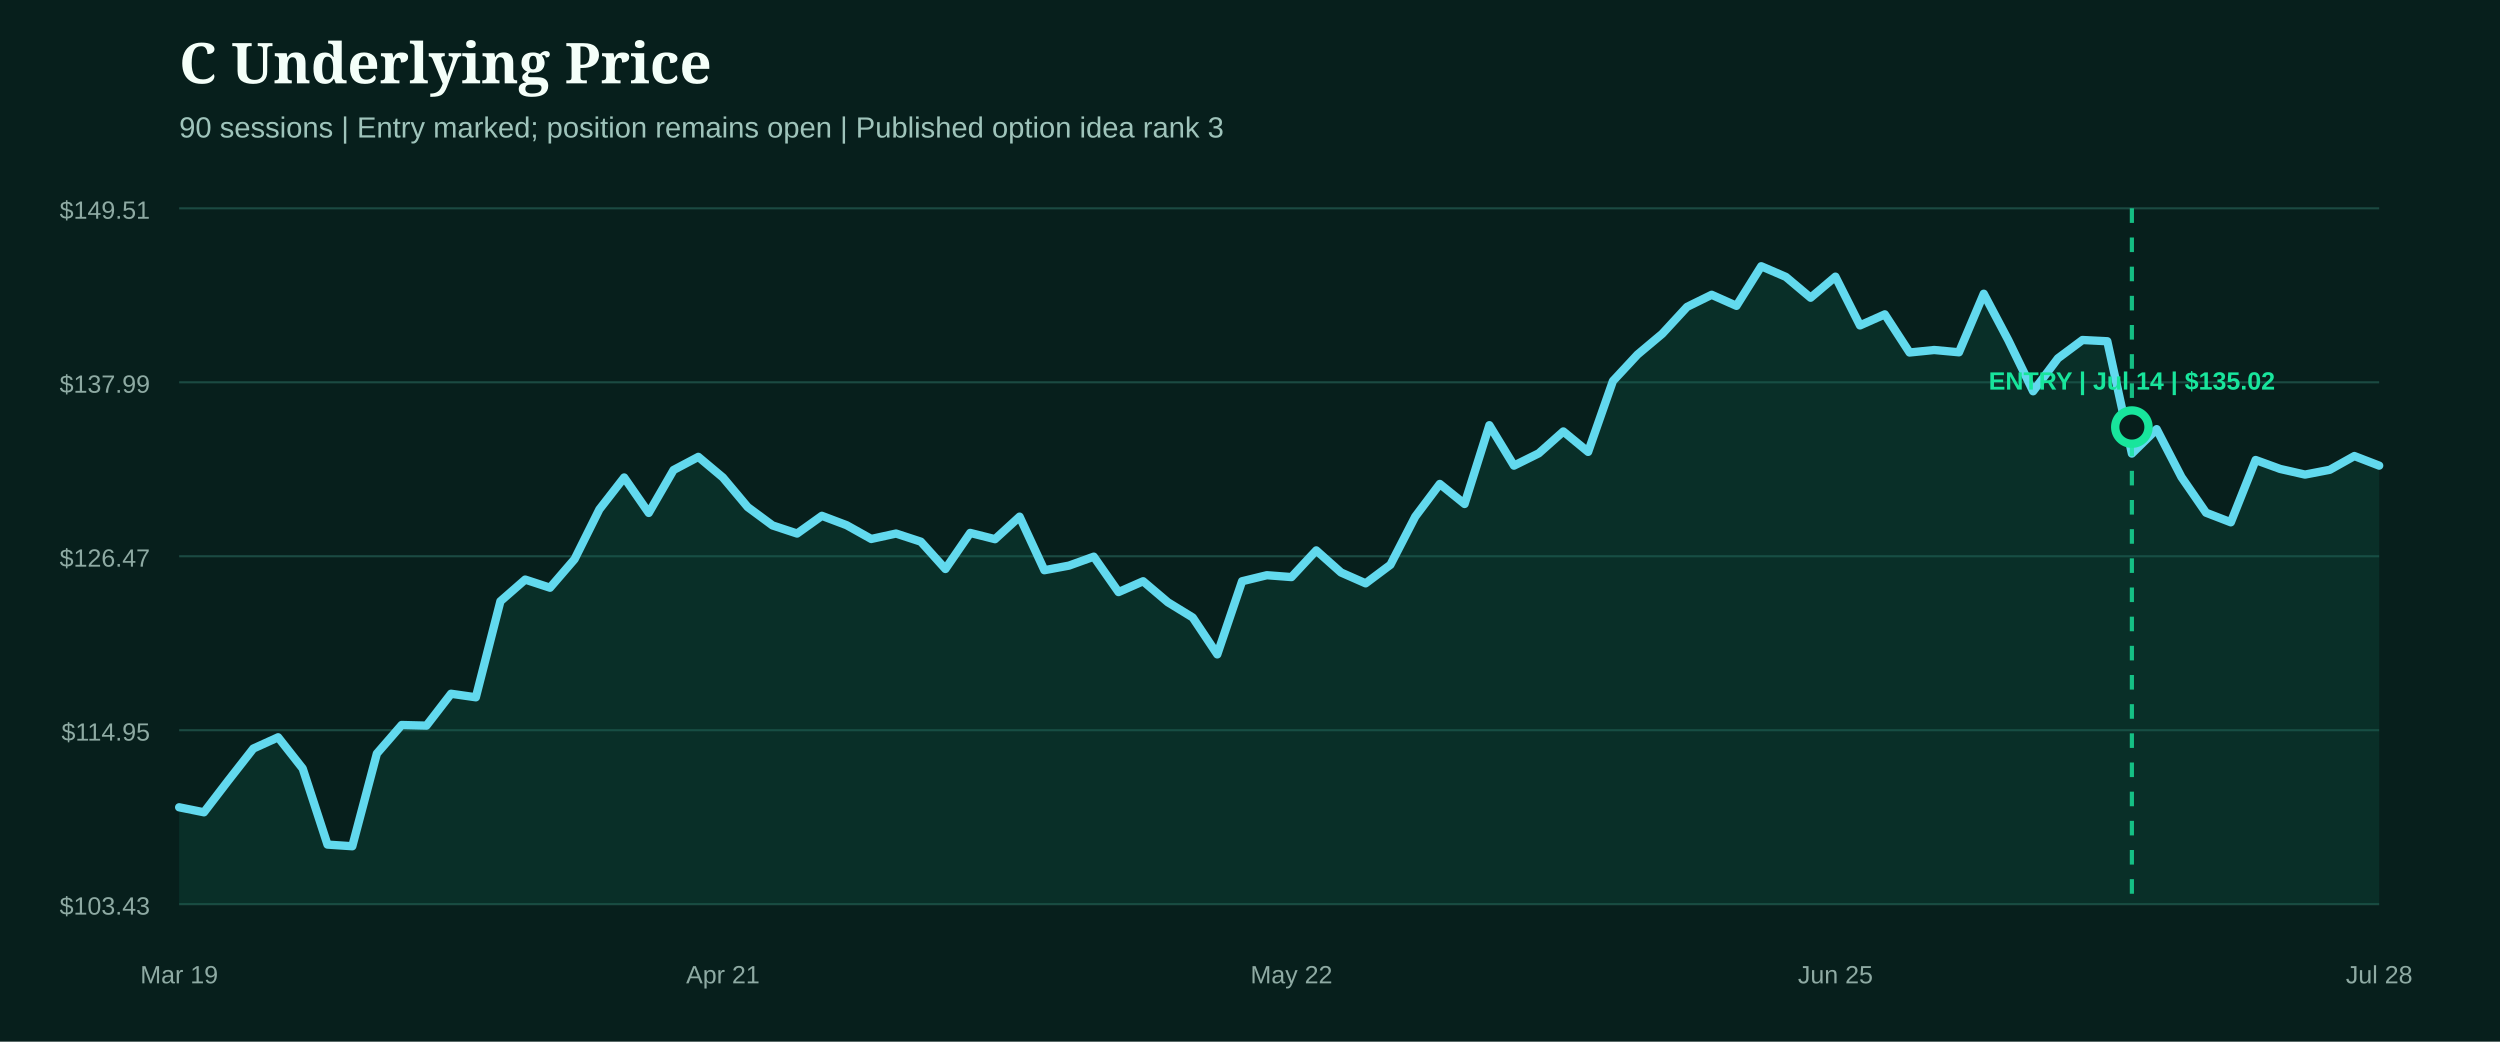
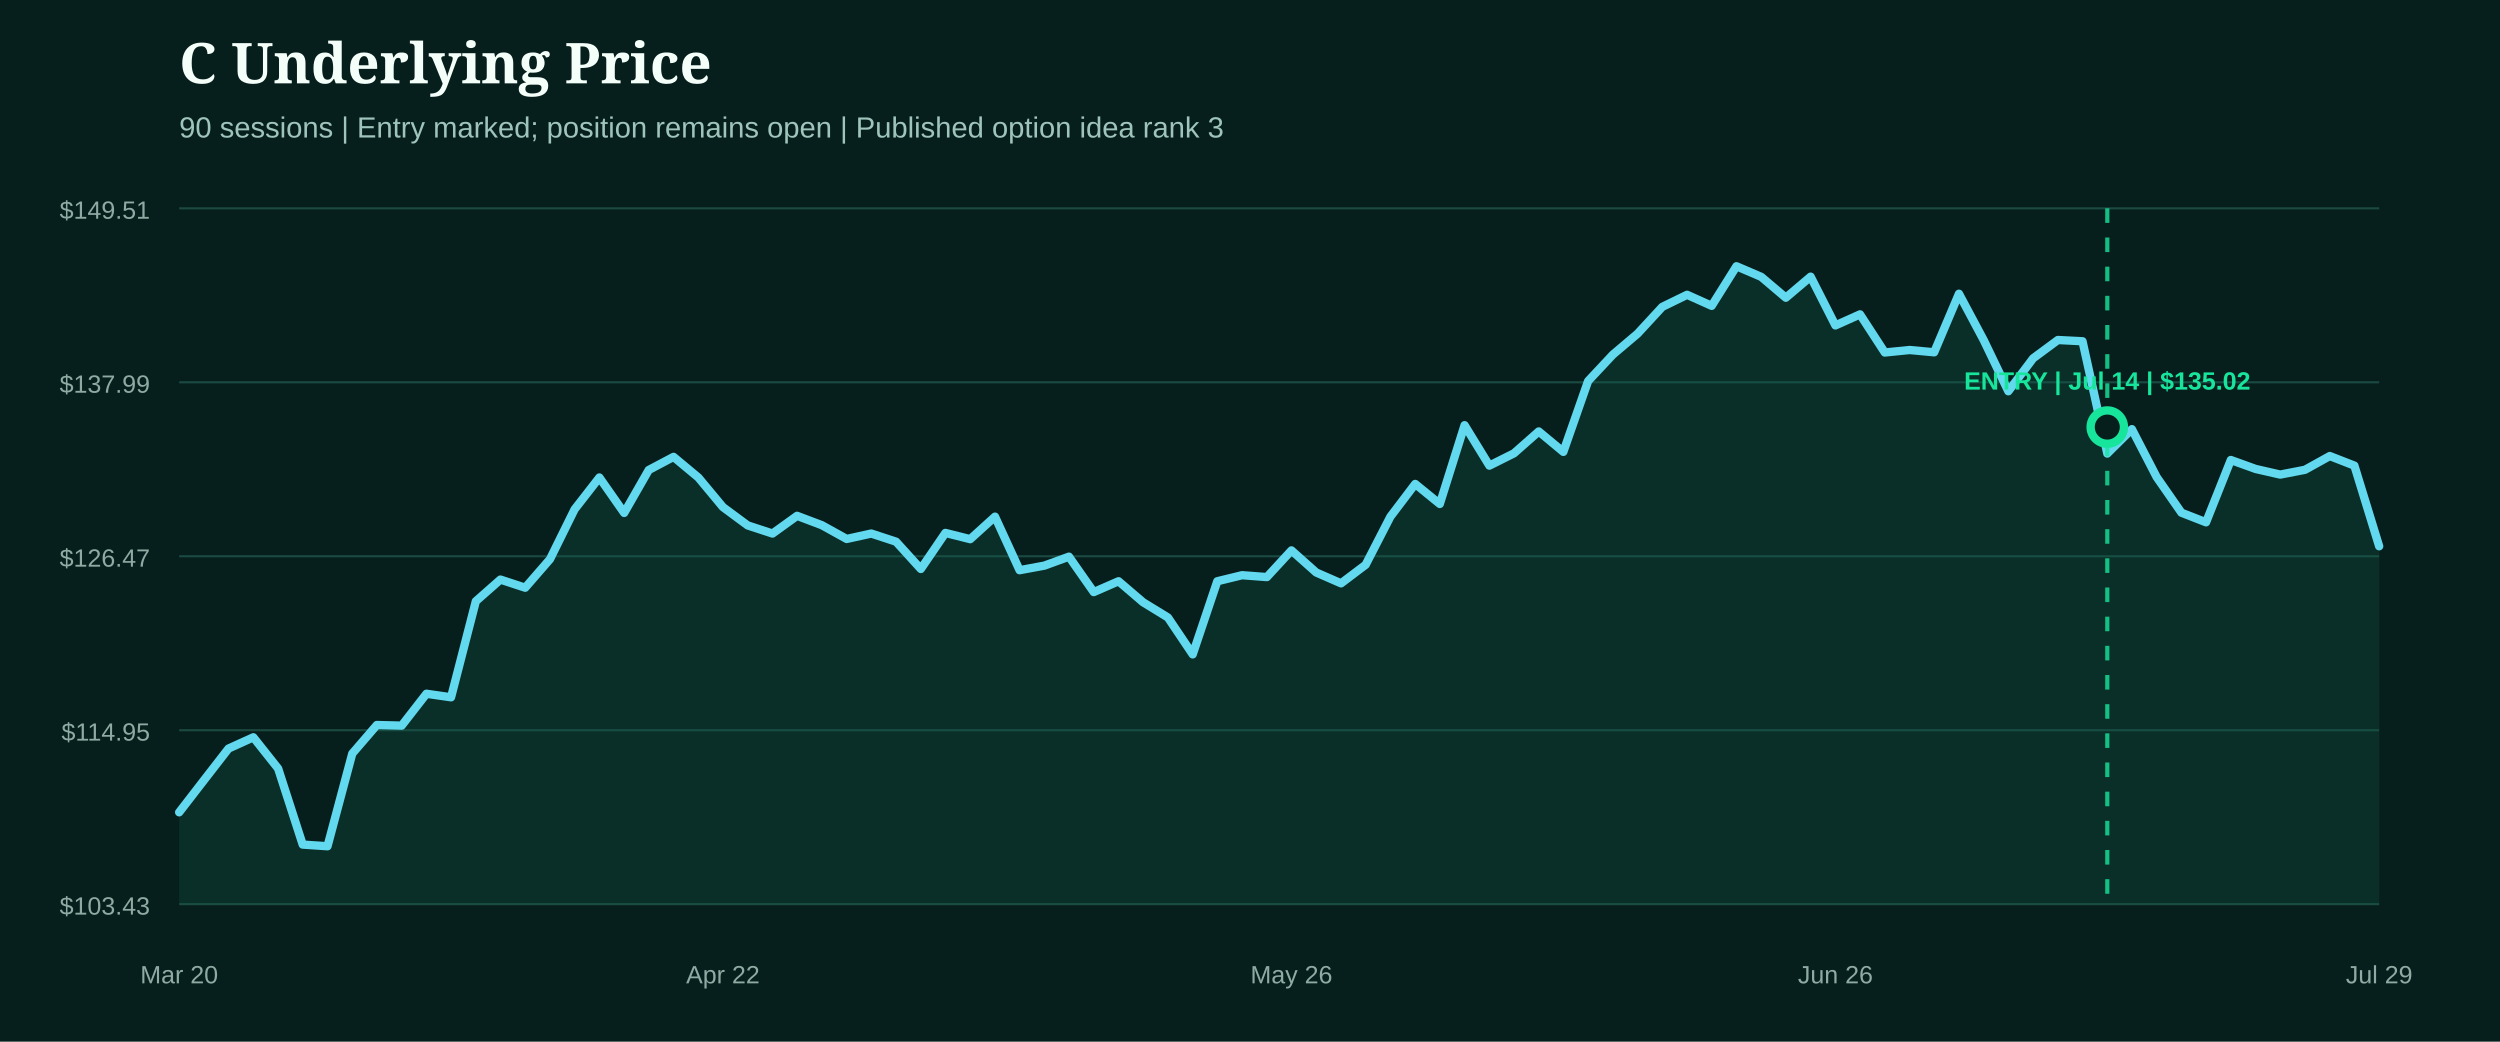
<svg xmlns="http://www.w3.org/2000/svg" width="1200" height="500" viewBox="0 0 1200 500" role="img" aria-label="C underlying price from entry">
  <rect width="1200" height="500" fill="#071f1c" />
  <style>.head{fill:#f4fff9;font:800 27px Georgia,serif}.sub{fill:#9fc4bb;font:14px Arial,sans-serif}.axis{fill:#8eaaa3;font:12px Arial,sans-serif}.marker{font:800 12px Arial,sans-serif}</style>
  <text x="86" y="40" class="head">C Underlying Price</text>
  <text x="86" y="66" class="sub">90 sessions | Entry marked; position remains open | Published option idea rank 3</text>
  <line x1="86" x2="1142" y1="100.0" y2="100.0" stroke="#1b4a42" stroke-width="1" />
  <text x="72" y="105.0" text-anchor="end" class="axis">$149.51</text>
  <line x1="86" x2="1142" y1="183.5" y2="183.5" stroke="#1b4a42" stroke-width="1" />
  <text x="72" y="188.5" text-anchor="end" class="axis">$137.99</text>
  <line x1="86" x2="1142" y1="267.0" y2="267.0" stroke="#1b4a42" stroke-width="1" />
  <text x="72" y="272.0" text-anchor="end" class="axis">$126.47</text>
  <line x1="86" x2="1142" y1="350.5" y2="350.5" stroke="#1b4a42" stroke-width="1" />
  <text x="72" y="355.5" text-anchor="end" class="axis">$114.95</text>
  <line x1="86" x2="1142" y1="434.0" y2="434.0" stroke="#1b4a42" stroke-width="1" />
  <text x="72" y="439.0" text-anchor="end" class="axis">$103.43</text>
-   <path d="M86.0,387.5 L97.9,389.9 L109.7,374.5 L121.6,359.3 L133.5,353.9 L145.3,368.9 L157.2,405.4 L169.1,406.2 L180.9,361.7 L192.8,348.0 L204.7,348.3 L216.5,333.0 L228.4,334.7 L240.2,288.6 L252.1,278.2 L264.0,282.1 L275.8,268.4 L287.7,244.5 L299.6,229.2 L311.4,246.2 L323.3,225.6 L335.2,219.3 L347.0,229.2 L358.9,243.4 L370.8,252.2 L382.6,256.1 L394.5,247.6 L406.4,252.1 L418.2,258.7 L430.1,256.1 L442.0,260.0 L453.8,273.1 L465.7,255.8 L477.6,258.8 L489.4,248.0 L501.3,273.7 L513.1,271.5 L525.0,267.2 L536.9,284.2 L548.7,279.0 L560.6,289.1 L572.5,296.4 L584.3,314.1 L596.2,279.0 L608.1,276.1 L619.9,277.0 L631.8,264.2 L643.7,274.8 L655.5,280.0 L667.4,271.1 L679.3,248.0 L691.1,232.3 L703.0,241.9 L714.9,204.1 L726.7,223.5 L738.6,217.6 L750.4,207.1 L762.3,216.9 L774.2,182.9 L786.0,170.2 L797.9,160.2 L809.8,147.3 L821.6,141.5 L833.5,146.8 L845.4,127.8 L857.2,132.9 L869.1,142.9 L881.0,132.8 L892.8,156.2 L904.7,150.9 L916.6,169.2 L928.4,168.0 L940.3,169.1 L952.2,141.0 L964.0,163.3 L975.9,187.8 L987.8,172.0 L999.6,163.2 L1011.5,163.8 L1023.3,217.7 L1035.2,206.0 L1047.1,229.0 L1058.9,246.1 L1070.8,250.7 L1082.7,220.8 L1094.5,225.1 L1106.4,227.8 L1118.3,225.5 L1130.1,218.9 L1142.0,223.5 L1142.0,434.0 L86.0,434.0 Z" fill="#0f5949" opacity="0.28" />
-   <path d="M86.0,387.5 L97.9,389.9 L109.7,374.5 L121.6,359.3 L133.5,353.9 L145.3,368.9 L157.2,405.4 L169.1,406.2 L180.9,361.7 L192.8,348.0 L204.7,348.3 L216.5,333.0 L228.4,334.7 L240.2,288.6 L252.1,278.2 L264.0,282.1 L275.8,268.4 L287.7,244.5 L299.6,229.2 L311.4,246.2 L323.3,225.6 L335.2,219.3 L347.0,229.2 L358.9,243.4 L370.8,252.2 L382.6,256.1 L394.5,247.6 L406.4,252.1 L418.2,258.7 L430.1,256.1 L442.0,260.0 L453.8,273.1 L465.7,255.8 L477.6,258.8 L489.4,248.0 L501.3,273.7 L513.1,271.5 L525.0,267.2 L536.9,284.2 L548.7,279.0 L560.6,289.1 L572.5,296.4 L584.3,314.1 L596.2,279.0 L608.1,276.1 L619.9,277.0 L631.8,264.2 L643.7,274.8 L655.5,280.0 L667.4,271.1 L679.3,248.0 L691.1,232.3 L703.0,241.9 L714.9,204.1 L726.7,223.5 L738.6,217.6 L750.4,207.1 L762.3,216.9 L774.2,182.9 L786.0,170.2 L797.9,160.2 L809.8,147.3 L821.6,141.5 L833.5,146.8 L845.4,127.8 L857.2,132.9 L869.1,142.9 L881.0,132.8 L892.8,156.2 L904.7,150.9 L916.6,169.2 L928.4,168.0 L940.3,169.1 L952.2,141.0 L964.0,163.3 L975.9,187.8 L987.8,172.0 L999.6,163.2 L1011.5,163.8 L1023.3,217.7 L1035.2,206.0 L1047.1,229.0 L1058.9,246.1 L1070.8,250.7 L1082.7,220.8 L1094.5,225.1 L1106.4,227.8 L1118.3,225.5 L1130.1,218.9 L1142.0,223.5" fill="none" stroke="#62d9ee" stroke-width="4" stroke-linecap="round" stroke-linejoin="round" />
+   <path d="M86.0,389.9 L97.9,374.5 L109.7,359.3 L121.6,353.9 L133.5,368.9 L145.3,405.4 L157.2,406.2 L169.1,361.7 L180.9,348.0 L192.8,348.3 L204.7,333.0 L216.5,334.7 L228.4,288.6 L240.2,278.2 L252.1,282.1 L264.0,268.4 L275.8,244.5 L287.7,229.2 L299.6,246.2 L311.4,225.6 L323.3,219.3 L335.2,229.2 L347.0,243.4 L358.9,252.2 L370.8,256.1 L382.6,247.6 L394.5,252.1 L406.4,258.7 L418.2,256.1 L430.1,260.0 L442.0,273.1 L453.8,255.8 L465.7,258.8 L477.6,248.0 L489.4,273.7 L501.3,271.5 L513.1,267.2 L525.0,284.2 L536.9,279.0 L548.7,289.1 L560.6,296.4 L572.5,314.1 L584.3,279.0 L596.2,276.1 L608.1,277.0 L619.9,264.2 L631.8,274.8 L643.7,280.0 L655.5,271.1 L667.4,248.0 L679.3,232.3 L691.1,241.9 L703.0,204.1 L714.9,223.5 L726.7,217.6 L738.6,207.1 L750.4,216.9 L762.3,182.9 L774.2,170.2 L786.0,160.2 L797.9,147.3 L809.8,141.5 L821.6,146.8 L833.5,127.8 L845.4,132.9 L857.2,142.9 L869.1,132.8 L881.0,156.2 L892.8,150.9 L904.7,169.2 L916.6,168.0 L928.4,169.1 L940.3,141.0 L952.2,163.3 L964.0,187.8 L975.9,172.0 L987.8,163.2 L999.6,163.8 L1011.5,217.7 L1023.3,206.0 L1035.2,229.0 L1047.1,246.1 L1058.9,250.7 L1070.8,220.8 L1082.7,225.1 L1094.5,227.8 L1106.4,225.5 L1118.3,218.9 L1130.1,223.5 L1142.0,262.2 L1142.0,434.0 L86.0,434.0 Z" fill="#0f5949" opacity="0.28" />
+   <path d="M86.0,389.9 L97.9,374.5 L109.7,359.3 L121.6,353.9 L133.5,368.9 L145.3,405.4 L157.2,406.2 L169.1,361.7 L180.9,348.0 L192.8,348.3 L204.7,333.0 L216.5,334.7 L228.4,288.6 L240.2,278.2 L252.1,282.1 L264.0,268.4 L275.8,244.5 L287.7,229.2 L299.6,246.2 L311.4,225.6 L323.3,219.3 L335.2,229.2 L347.0,243.4 L358.9,252.2 L370.8,256.1 L382.6,247.6 L394.5,252.1 L406.4,258.7 L418.2,256.1 L430.1,260.0 L442.0,273.1 L453.8,255.8 L465.7,258.8 L477.6,248.0 L489.4,273.7 L501.3,271.5 L513.1,267.2 L525.0,284.2 L536.9,279.0 L548.7,289.1 L560.6,296.4 L572.5,314.1 L584.3,279.0 L596.2,276.1 L608.1,277.0 L619.9,264.2 L631.8,274.8 L643.7,280.0 L655.5,271.1 L667.4,248.0 L679.3,232.3 L691.1,241.9 L703.0,204.1 L714.9,223.5 L726.7,217.6 L738.6,207.1 L750.4,216.9 L762.3,182.9 L774.2,170.2 L786.0,160.2 L797.9,147.3 L809.8,141.5 L821.6,146.8 L833.5,127.8 L845.4,132.9 L857.2,142.9 L869.1,132.8 L881.0,156.2 L892.8,150.9 L904.7,169.2 L916.6,168.0 L928.4,169.1 L940.3,141.0 L952.2,163.3 L964.0,187.8 L975.9,172.0 L987.8,163.2 L999.6,163.8 L1011.5,217.7 L1023.3,206.0 L1035.2,229.0 L1047.1,246.1 L1058.9,250.7 L1070.8,220.8 L1082.7,225.1 L1094.5,227.8 L1106.4,225.5 L1118.3,218.9 L1130.1,223.5 L1142.0,262.2" fill="none" stroke="#62d9ee" stroke-width="4" stroke-linecap="round" stroke-linejoin="round" />
  <g>
-     <line x1="1023.3" x2="1023.3" y1="100" y2="434" stroke="#18e59c" stroke-width="2" stroke-dasharray="7 7" opacity="0.8" />
-     <circle cx="1023.3" cy="205.0" r="8" fill="#071f1c" stroke="#18e59c" stroke-width="4" />
-     <text x="1023.3" y="187.0" text-anchor="middle" class="marker" fill="#18e59c">ENTRY | Jul 14 | $135.02</text>
+     <line x1="1011.5" x2="1011.5" y1="100" y2="434" stroke="#18e59c" stroke-width="2" stroke-dasharray="7 7" opacity="0.8" />
+     <circle cx="1011.5" cy="205.0" r="8" fill="#071f1c" stroke="#18e59c" stroke-width="4" />
+     <text x="1011.5" y="187.0" text-anchor="middle" class="marker" fill="#18e59c">ENTRY | Jul 14 | $135.02</text>
  </g>
-   <text x="86.0" y="472" text-anchor="middle" class="axis">Mar 19</text>
-   <text x="347.0" y="472" text-anchor="middle" class="axis">Apr 21</text>
-   <text x="619.9" y="472" text-anchor="middle" class="axis">May 22</text>
-   <text x="881.0" y="472" text-anchor="middle" class="axis">Jun 25</text>
-   <text x="1142.0" y="472" text-anchor="middle" class="axis">Jul 28</text>
+   <text x="86.0" y="472" text-anchor="middle" class="axis">Mar 20</text>
+   <text x="347.0" y="472" text-anchor="middle" class="axis">Apr 22</text>
+   <text x="619.9" y="472" text-anchor="middle" class="axis">May 26</text>
+   <text x="881.0" y="472" text-anchor="middle" class="axis">Jun 26</text>
+   <text x="1142.0" y="472" text-anchor="middle" class="axis">Jul 29</text>
</svg>
